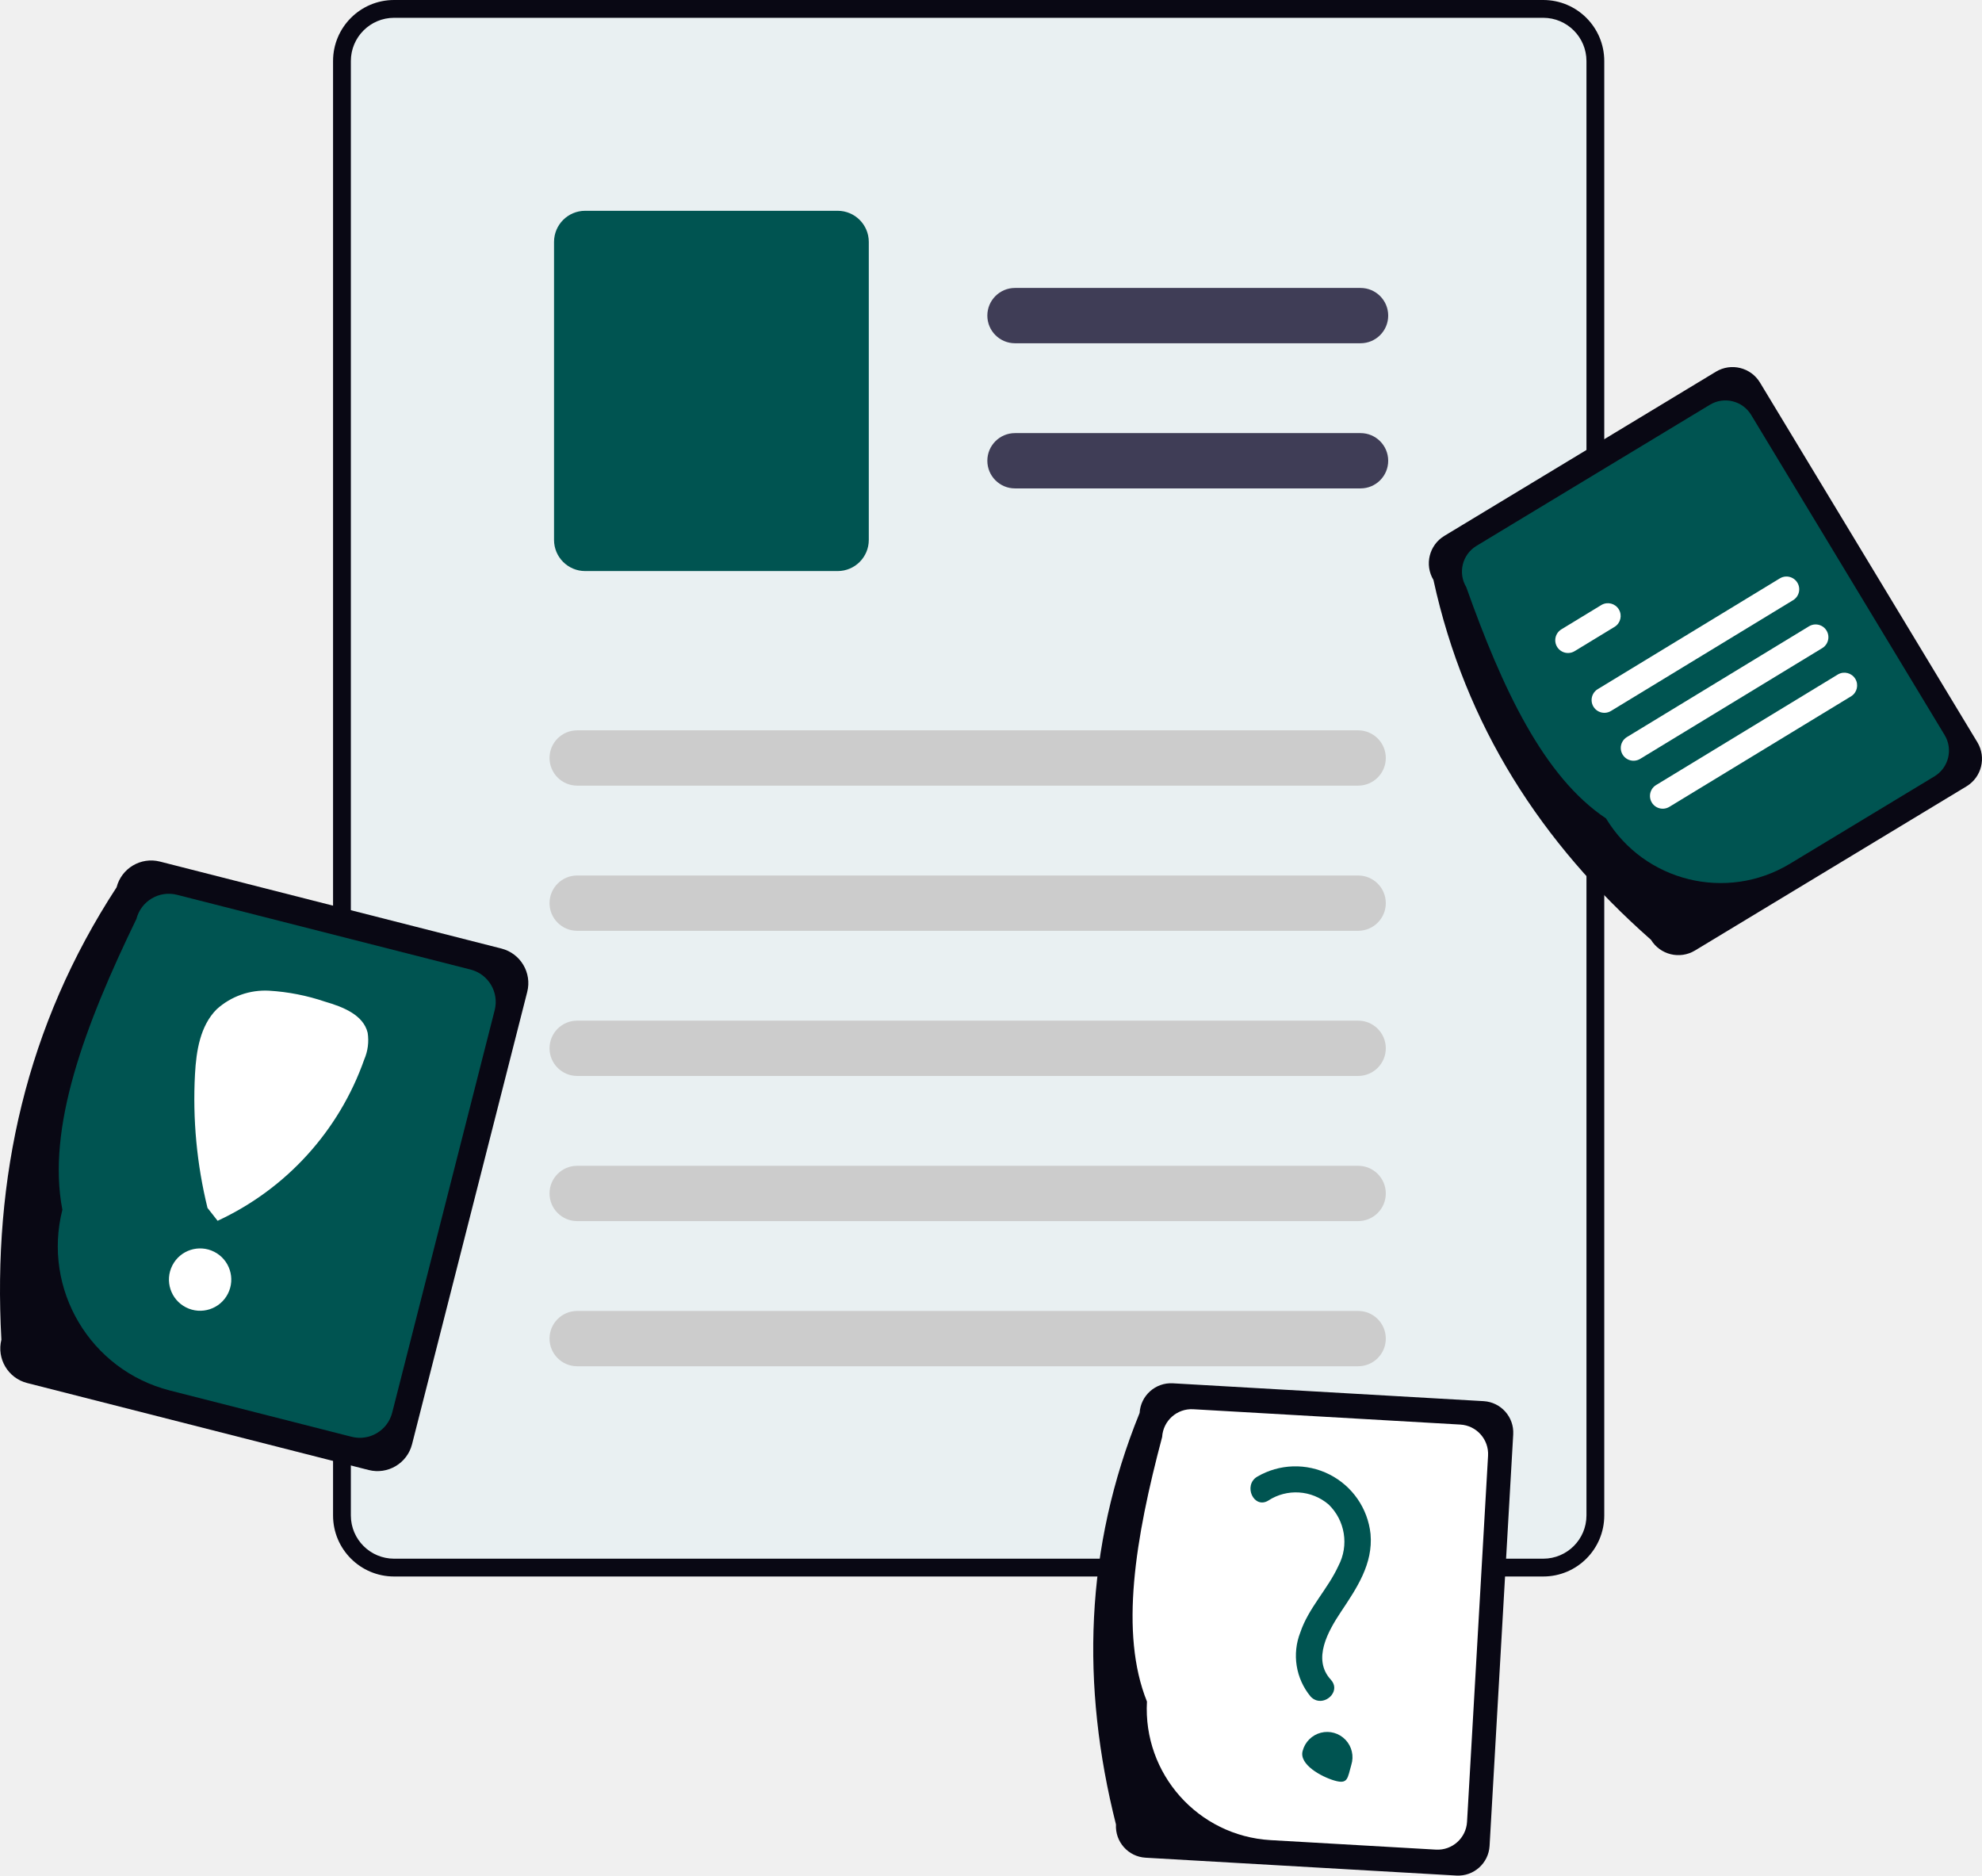
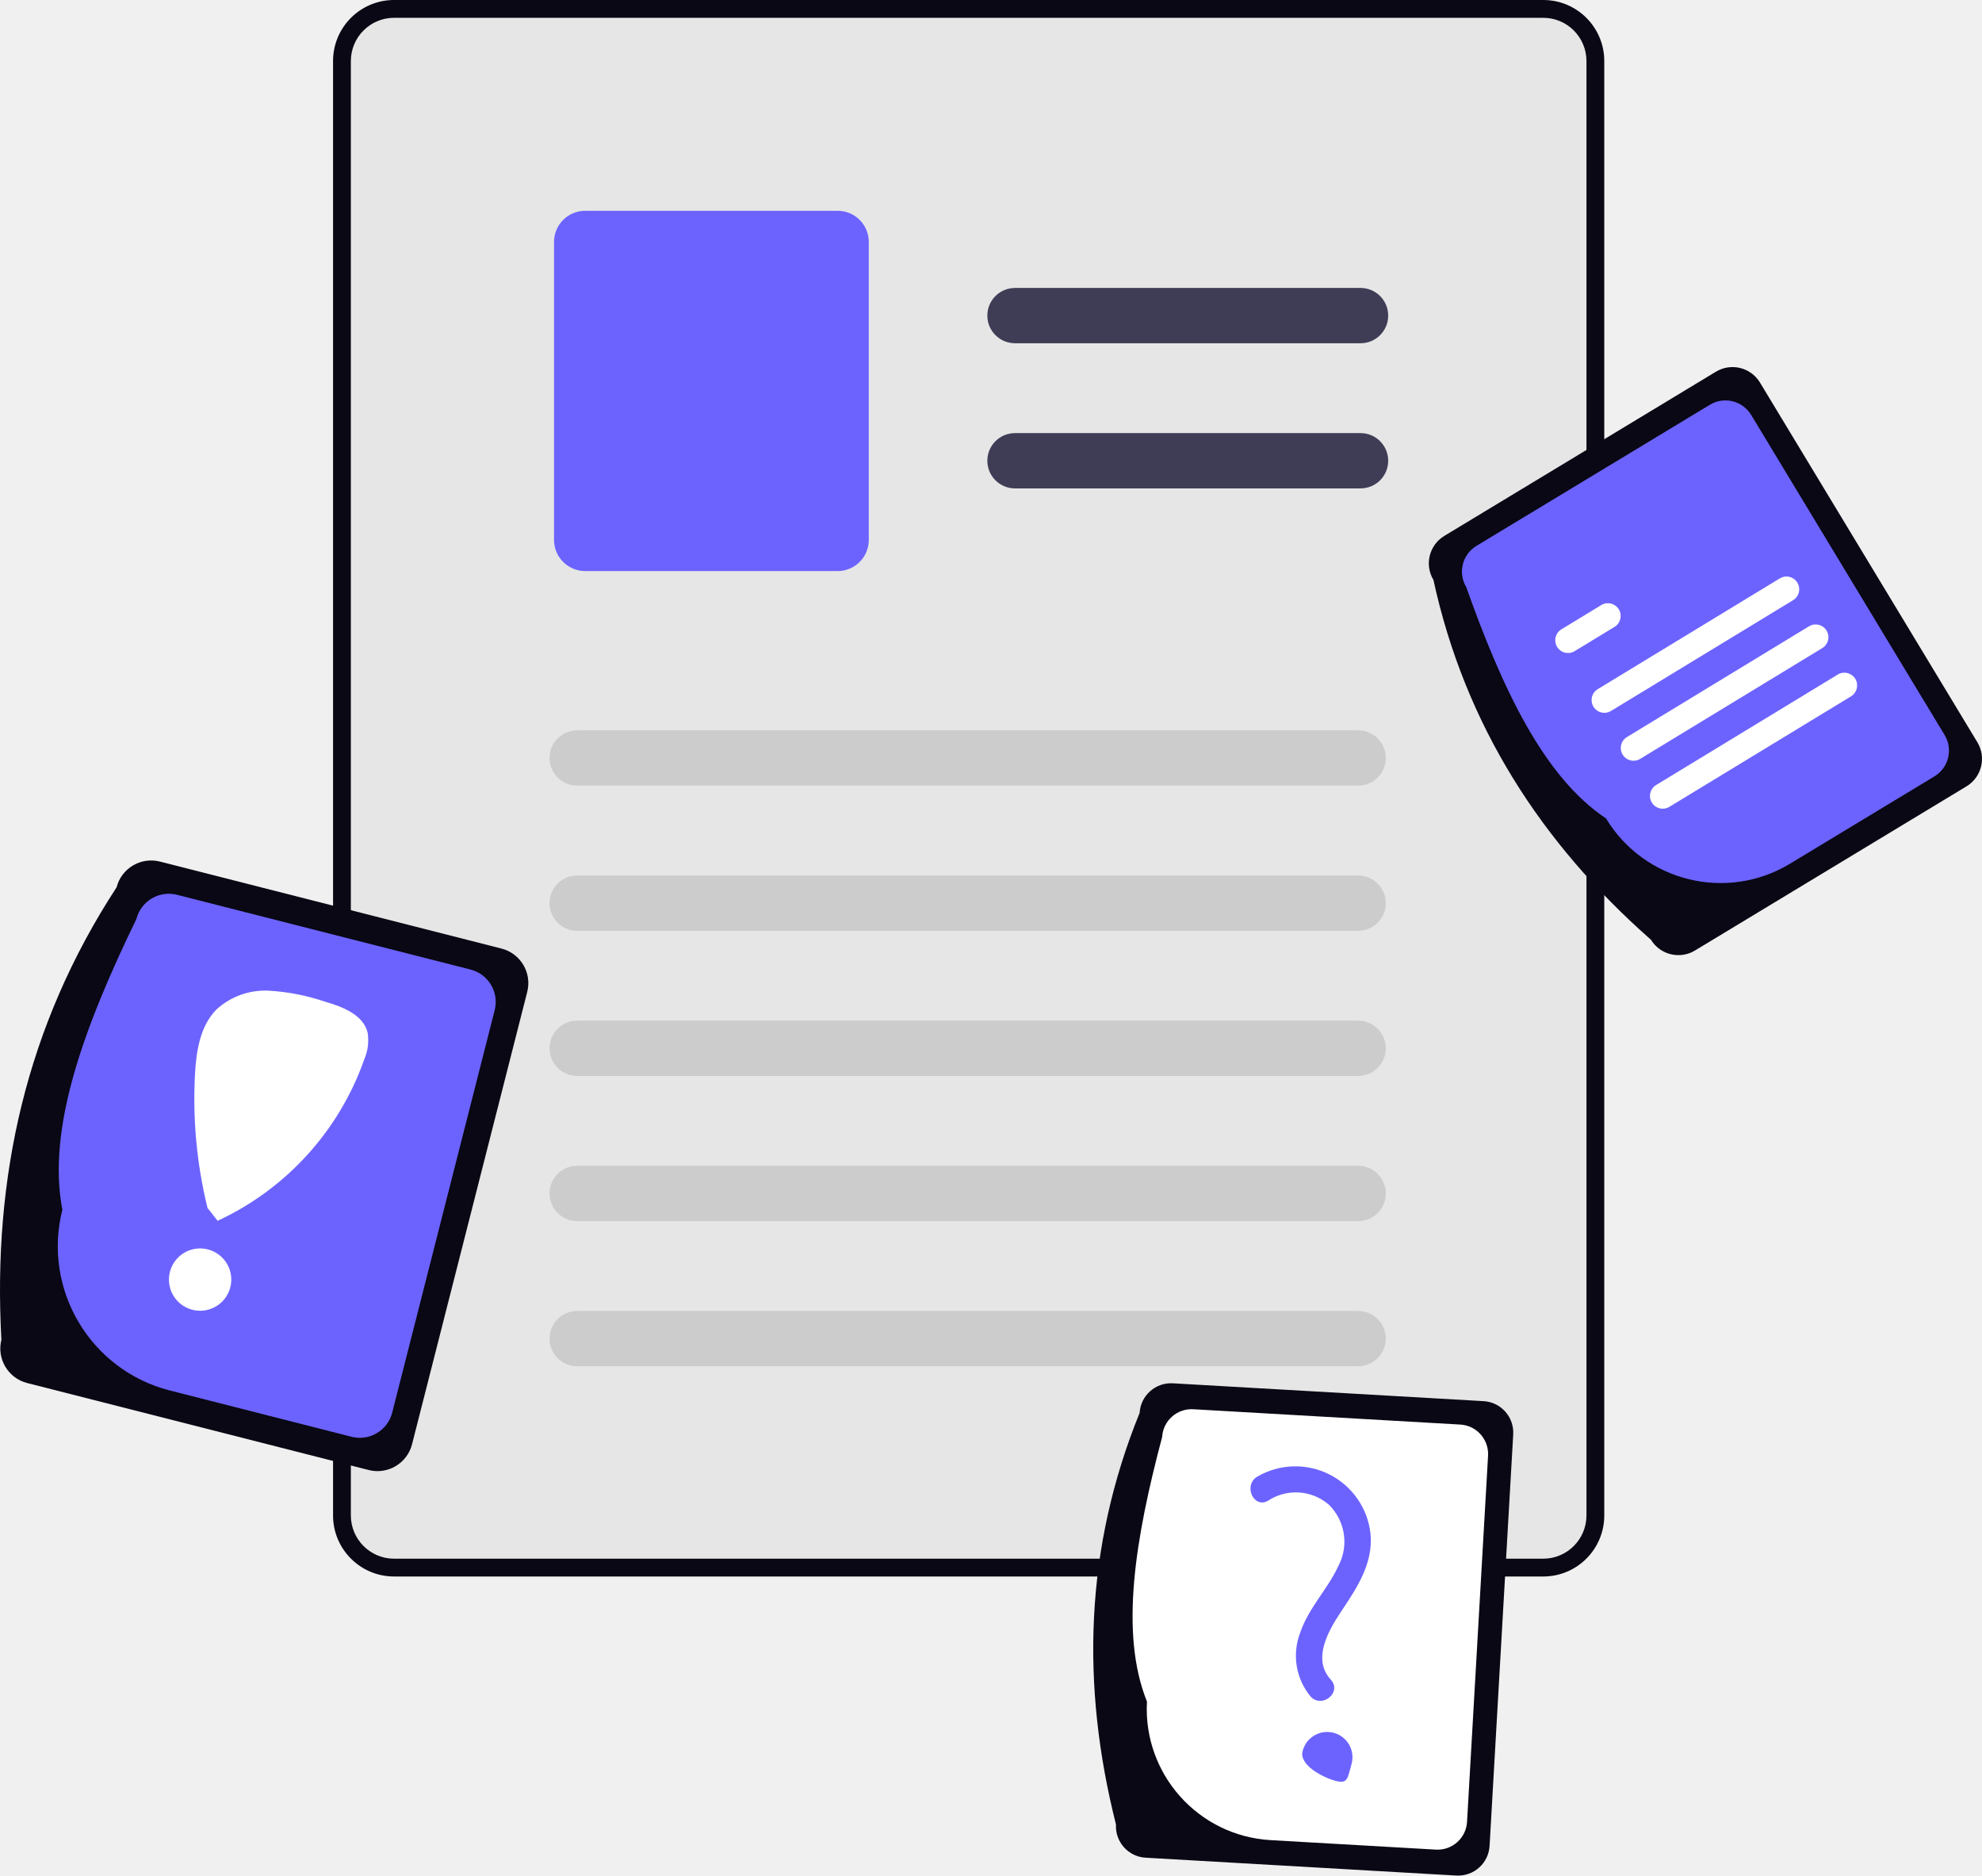
<svg xmlns="http://www.w3.org/2000/svg" width="845.487" height="800" viewBox="0 0 845.487 800" role="img" artist="Katerina Limpitsouni" source="https://undraw.co/">
  <g transform="translate(-618 -280)">
-     <path d="M26.029,0H516.245a26.029,26.029,0,0,1,26.029,26.029V646.391a26.029,26.029,0,0,1-26.029,26.029H26.029A26.029,26.029,0,0,1,0,646.391V26.029A26.029,26.029,0,0,1,26.029,0Z" transform="translate(760.076 280)" fill="#e9f0f2" />
+     <path d="M26.029,0H516.245a26.029,26.029,0,0,1,26.029,26.029V646.391a26.029,26.029,0,0,1-26.029,26.029H26.029A26.029,26.029,0,0,1,0,646.391V26.029A26.029,26.029,0,0,1,26.029,0Z" transform="translate(760.076 280)" fill="#e6e6e6" />
    <path d="M26.029,7.592A18.458,18.458,0,0,0,7.592,26.029V646.391a18.458,18.458,0,0,0,18.437,18.437H516.245a18.458,18.458,0,0,0,18.437-18.437V26.029A18.458,18.458,0,0,0,516.245,7.592H26.029m0-7.592H516.245a26.029,26.029,0,0,1,26.029,26.029V646.391a26.029,26.029,0,0,1-26.029,26.029H26.029A26.029,26.029,0,0,1,0,646.391V26.029A26.029,26.029,0,0,1,26.029,0Z" transform="translate(760.076 280)" fill="#090814" />
    <path d="M590.951,314H443.538a11.793,11.793,0,1,1,0-23.587H590.951a11.793,11.793,0,0,1,0,23.587Z" transform="translate(607.437 112.407)" fill="#3f3d56" />
    <path d="M590.951,343.424H443.538a11.793,11.793,0,1,1,0-23.587H590.951a11.793,11.793,0,0,1,0,23.587Z" transform="translate(607.437 144.895)" fill="#3f3d56" />
-     <path d="M464.9,428.436H357.169A13.282,13.282,0,0,1,343.9,415.168V288.04a13.282,13.282,0,0,1,13.268-13.268H464.9a13.282,13.282,0,0,1,13.271,13.268V415.168a13.282,13.282,0,0,1-13.27,13.268Z" transform="translate(510.442 95.138)" fill="#005451" />
+     <path d="M464.9,428.436H357.169A13.282,13.282,0,0,1,343.9,415.168V288.04a13.282,13.282,0,0,1,13.268-13.268H464.9a13.282,13.282,0,0,1,13.271,13.268V415.168a13.282,13.282,0,0,1-13.27,13.268Z" transform="translate(510.442 95.138)" fill="#6c63ff" />
    <path d="M687.932,403.674H354.78a11.793,11.793,0,1,1,0-23.587H687.932a11.793,11.793,0,0,1,0,23.587Z" transform="translate(509.434 211.423)" fill="#ccc" />
    <path d="M687.932,433.1H354.78a11.793,11.793,0,0,1,0-23.587H687.932a11.793,11.793,0,0,1,0,23.587Z" transform="translate(509.434 243.912)" fill="#ccc" />
    <path d="M687.932,462.521H354.78a11.793,11.793,0,0,1,0-23.587H687.932a11.793,11.793,0,0,1,0,23.587Z" transform="translate(509.434 276.4)" fill="#ccc" />
    <path d="M687.932,491.945H354.78a11.793,11.793,0,1,1,0-23.587H687.932a11.793,11.793,0,0,1,0,23.587Z" transform="translate(509.434 308.889)" fill="#ccc" />
    <path d="M687.932,521.369H354.78a11.793,11.793,0,1,1,0-23.587H687.932a11.793,11.793,0,0,1,0,23.587Z" transform="translate(509.434 341.377)" fill="#ccc" />
    <g transform="translate(618 647.014)">
      <path d="M42.473,237.023c-3.82-69.1,10.585-133.886,49.142-192.954a15.219,15.219,0,0,1,18.476-10.983L255.809,70.193a15.216,15.216,0,0,1,10.98,18.481L217.648,281.627a15.219,15.219,0,0,1-18.481,10.982L53.45,255.5a15.216,15.216,0,0,1-10.976-18.477" transform="translate(-41.879 -32.617)" fill="#090814" />
-       <path d="M66.566,180.482c-6.735-34.929,9.441-78.375,31.591-124.043a14.251,14.251,0,0,1,17.308-10.285L240.7,78.043a14.251,14.251,0,0,1,10.285,17.306L207.259,267.044a14.251,14.251,0,0,1-17.31,10.283L112.367,257.57a63.479,63.479,0,0,1-45.8-77.094Z" transform="translate(-39.958 -31.51)" fill="#005451" />
+       <path d="M66.566,180.482c-6.735-34.929,9.441-78.375,31.591-124.043a14.251,14.251,0,0,1,17.308-10.285L240.7,78.043a14.251,14.251,0,0,1,10.285,17.306L207.259,267.044a14.251,14.251,0,0,1-17.31,10.283L112.367,257.57a63.479,63.479,0,0,1-45.8-77.094Z" transform="translate(-39.958 -31.51)" fill="#6c63ff" />
      <circle cx="13.295" cy="13.295" r="13.295" transform="translate(79.555 160.888) rotate(27)" fill="#fff" />
      <path d="M192.254,101.788c-1.833-7.67-10.607-11.07-18.179-13.271a91.535,91.535,0,0,0-23.832-4.678,30.834,30.834,0,0,0-22.363,7.887c-7.066,7.05-8.744,17.764-9.283,27.729a195.217,195.217,0,0,0,5.336,57.033l4.315,5.493a119.691,119.691,0,0,0,62.54-68.79,20.682,20.682,0,0,0,1.467-11.405Z" transform="translate(-35.417 -28.291)" fill="#fff" />
    </g>
    <g transform="translate(1084.355 869.994)">
      <path d="M39.112,217.352C24.156,158.1,25.727,99.508,49.2,41.807a13.438,13.438,0,0,1,14.17-12.635l132.569,7.614A13.438,13.438,0,0,1,208.57,50.956L198.483,226.5a13.438,13.438,0,0,1-14.17,12.635L51.745,231.52A13.438,13.438,0,0,1,39.11,217.349Z" transform="translate(-29.411 -29.15)" fill="#090814" />
      <path d="M51.018,164.054C39.292,134.913,46,94.524,57.5,51.2A12.586,12.586,0,0,1,70.77,39.372L184.7,45.914a12.586,12.586,0,0,1,11.831,13.269l-8.969,156.2a12.586,12.586,0,0,1-13.274,11.83l-70.577-4.053A56.06,56.06,0,0,1,51.02,164.051Z" transform="translate(-28.103 -28.288)" fill="#fff" />
-       <path d="M113.518,183.209a10.8,10.8,0,1,1,20.756,5.952c-1.645,5.734-1.382,8.359-7.115,6.714s-15.285-6.935-13.641-12.666m3.391-23.193a27.276,27.276,0,0,1-4.382-27.376c3.553-10.507,11.72-18.446,16.251-28.379a22.06,22.06,0,0,0-4.2-26.176,21.517,21.517,0,0,0-25.7-1.669l0,.014C92.684,80.17,88,69.949,94.109,66.252a32.244,32.244,0,0,1,48.369,24.441c1.129,12.735-5.849,23.025-12.592,33.143-5.392,8.11-12.44,20.238-4.347,28.99,4.117,4.462-1.275,10.2-6.014,8.846a5.694,5.694,0,0,1-2.616-1.656" transform="translate(-24.183 -26.387)" fill="#005451" />
+       <path d="M113.518,183.209a10.8,10.8,0,1,1,20.756,5.952c-1.645,5.734-1.382,8.359-7.115,6.714s-15.285-6.935-13.641-12.666m3.391-23.193a27.276,27.276,0,0,1-4.382-27.376c3.553-10.507,11.72-18.446,16.251-28.379a22.06,22.06,0,0,0-4.2-26.176,21.517,21.517,0,0,0-25.7-1.669l0,.014C92.684,80.17,88,69.949,94.109,66.252a32.244,32.244,0,0,1,48.369,24.441c1.129,12.735-5.849,23.025-12.592,33.143-5.392,8.11-12.44,20.238-4.347,28.99,4.117,4.462-1.275,10.2-6.014,8.846a5.694,5.694,0,0,1-2.616-1.656" transform="translate(-24.183 -26.387)" fill="#6c63ff" />
    </g>
    <g transform="translate(1227.516 436.569)">
      <path d="M139.177,278.972C92.425,237.756,59.97,187.584,46.426,125.523a13.7,13.7,0,0,1,4.625-18.777L166.94,36.693a13.7,13.7,0,0,1,18.776,4.625L278.466,194.77a13.7,13.7,0,0,1-4.625,18.777L157.976,283.59a13.705,13.705,0,0,1-18.778-4.623Z" transform="translate(-44.461 -34.729)" fill="#090814" />
-       <path d="M118.954,226.138c-26.66-17.749-44.322-55.583-59.628-98.653a12.836,12.836,0,0,1,4.346-17.6l99.594-60.2a12.836,12.836,0,0,1,17.6,4.347L263.4,190.588a12.836,12.836,0,0,1-4.347,17.6l-61.689,37.3a57.167,57.167,0,0,1-78.406-19.33Z" transform="translate(-43.36 -33.62)" fill="#005451" />
+       <path d="M118.954,226.138c-26.66-17.749-44.322-55.583-59.628-98.653a12.836,12.836,0,0,1,4.346-17.6l99.594-60.2a12.836,12.836,0,0,1,17.6,4.347L263.4,190.588a12.836,12.836,0,0,1-4.347,17.6l-61.689,37.3a57.167,57.167,0,0,1-78.406-19.33Z" transform="translate(-43.36 -33.62)" fill="#6c63ff" />
      <path d="M194.363,127.229l-77.528,47.154a5.444,5.444,0,1,1-5.658-9.3l77.529-47.153a5.444,5.444,0,1,1,5.66,9.3Z" transform="translate(-39.041 -27.762)" fill="#fff" />
      <path d="M119.585,137.623,102.53,148a5.444,5.444,0,1,1-5.659-9.3l17.056-10.376a5.445,5.445,0,0,1,5.659,9.3Z" transform="translate(-40.251 -26.883)" fill="#fff" />
      <path d="M217.309,164.947,139.785,212.1a5.444,5.444,0,1,1-5.659-9.3l77.529-47.154a5.445,5.445,0,0,1,5.659,9.3Z" transform="translate(-37.101 -24.573)" fill="#fff" />
      <path d="M205.83,146.08,128.3,193.235a5.444,5.444,0,1,1-5.659-9.3l77.529-47.154a5.444,5.444,0,1,1,5.659,9.3Z" transform="translate(-38.072 -26.168)" fill="#fff" />
    </g>
  </g>
</svg>
